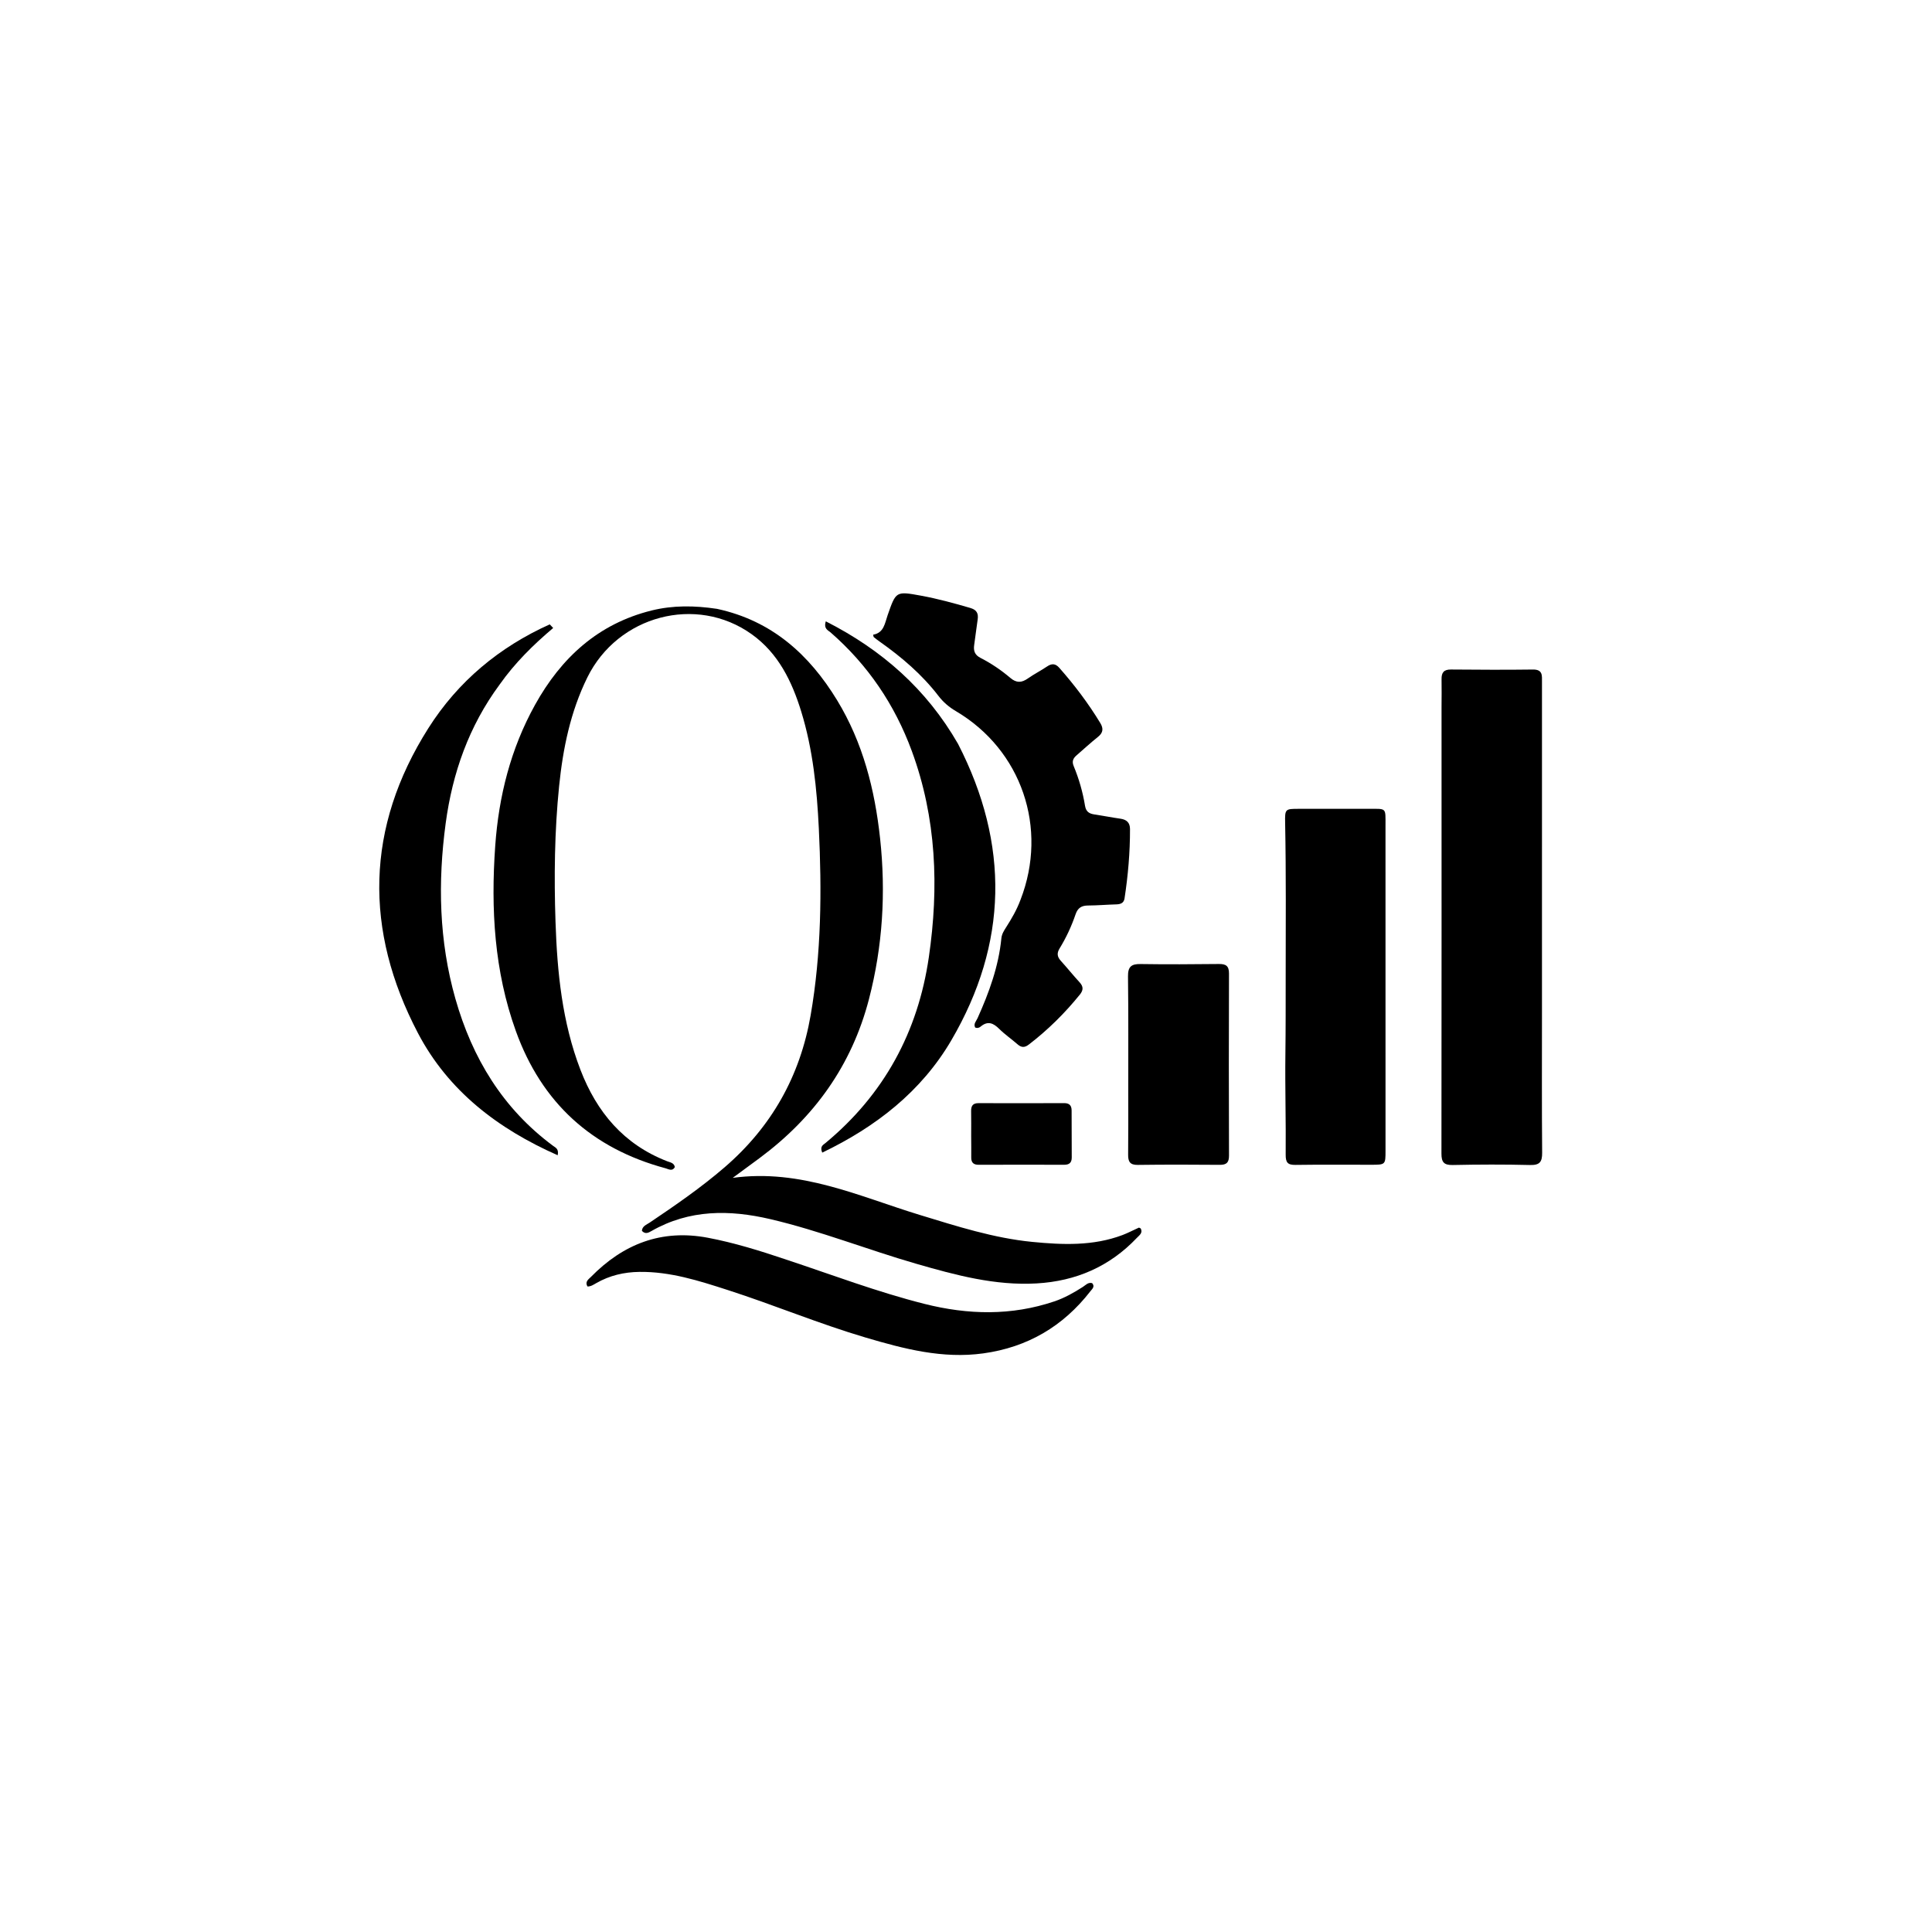
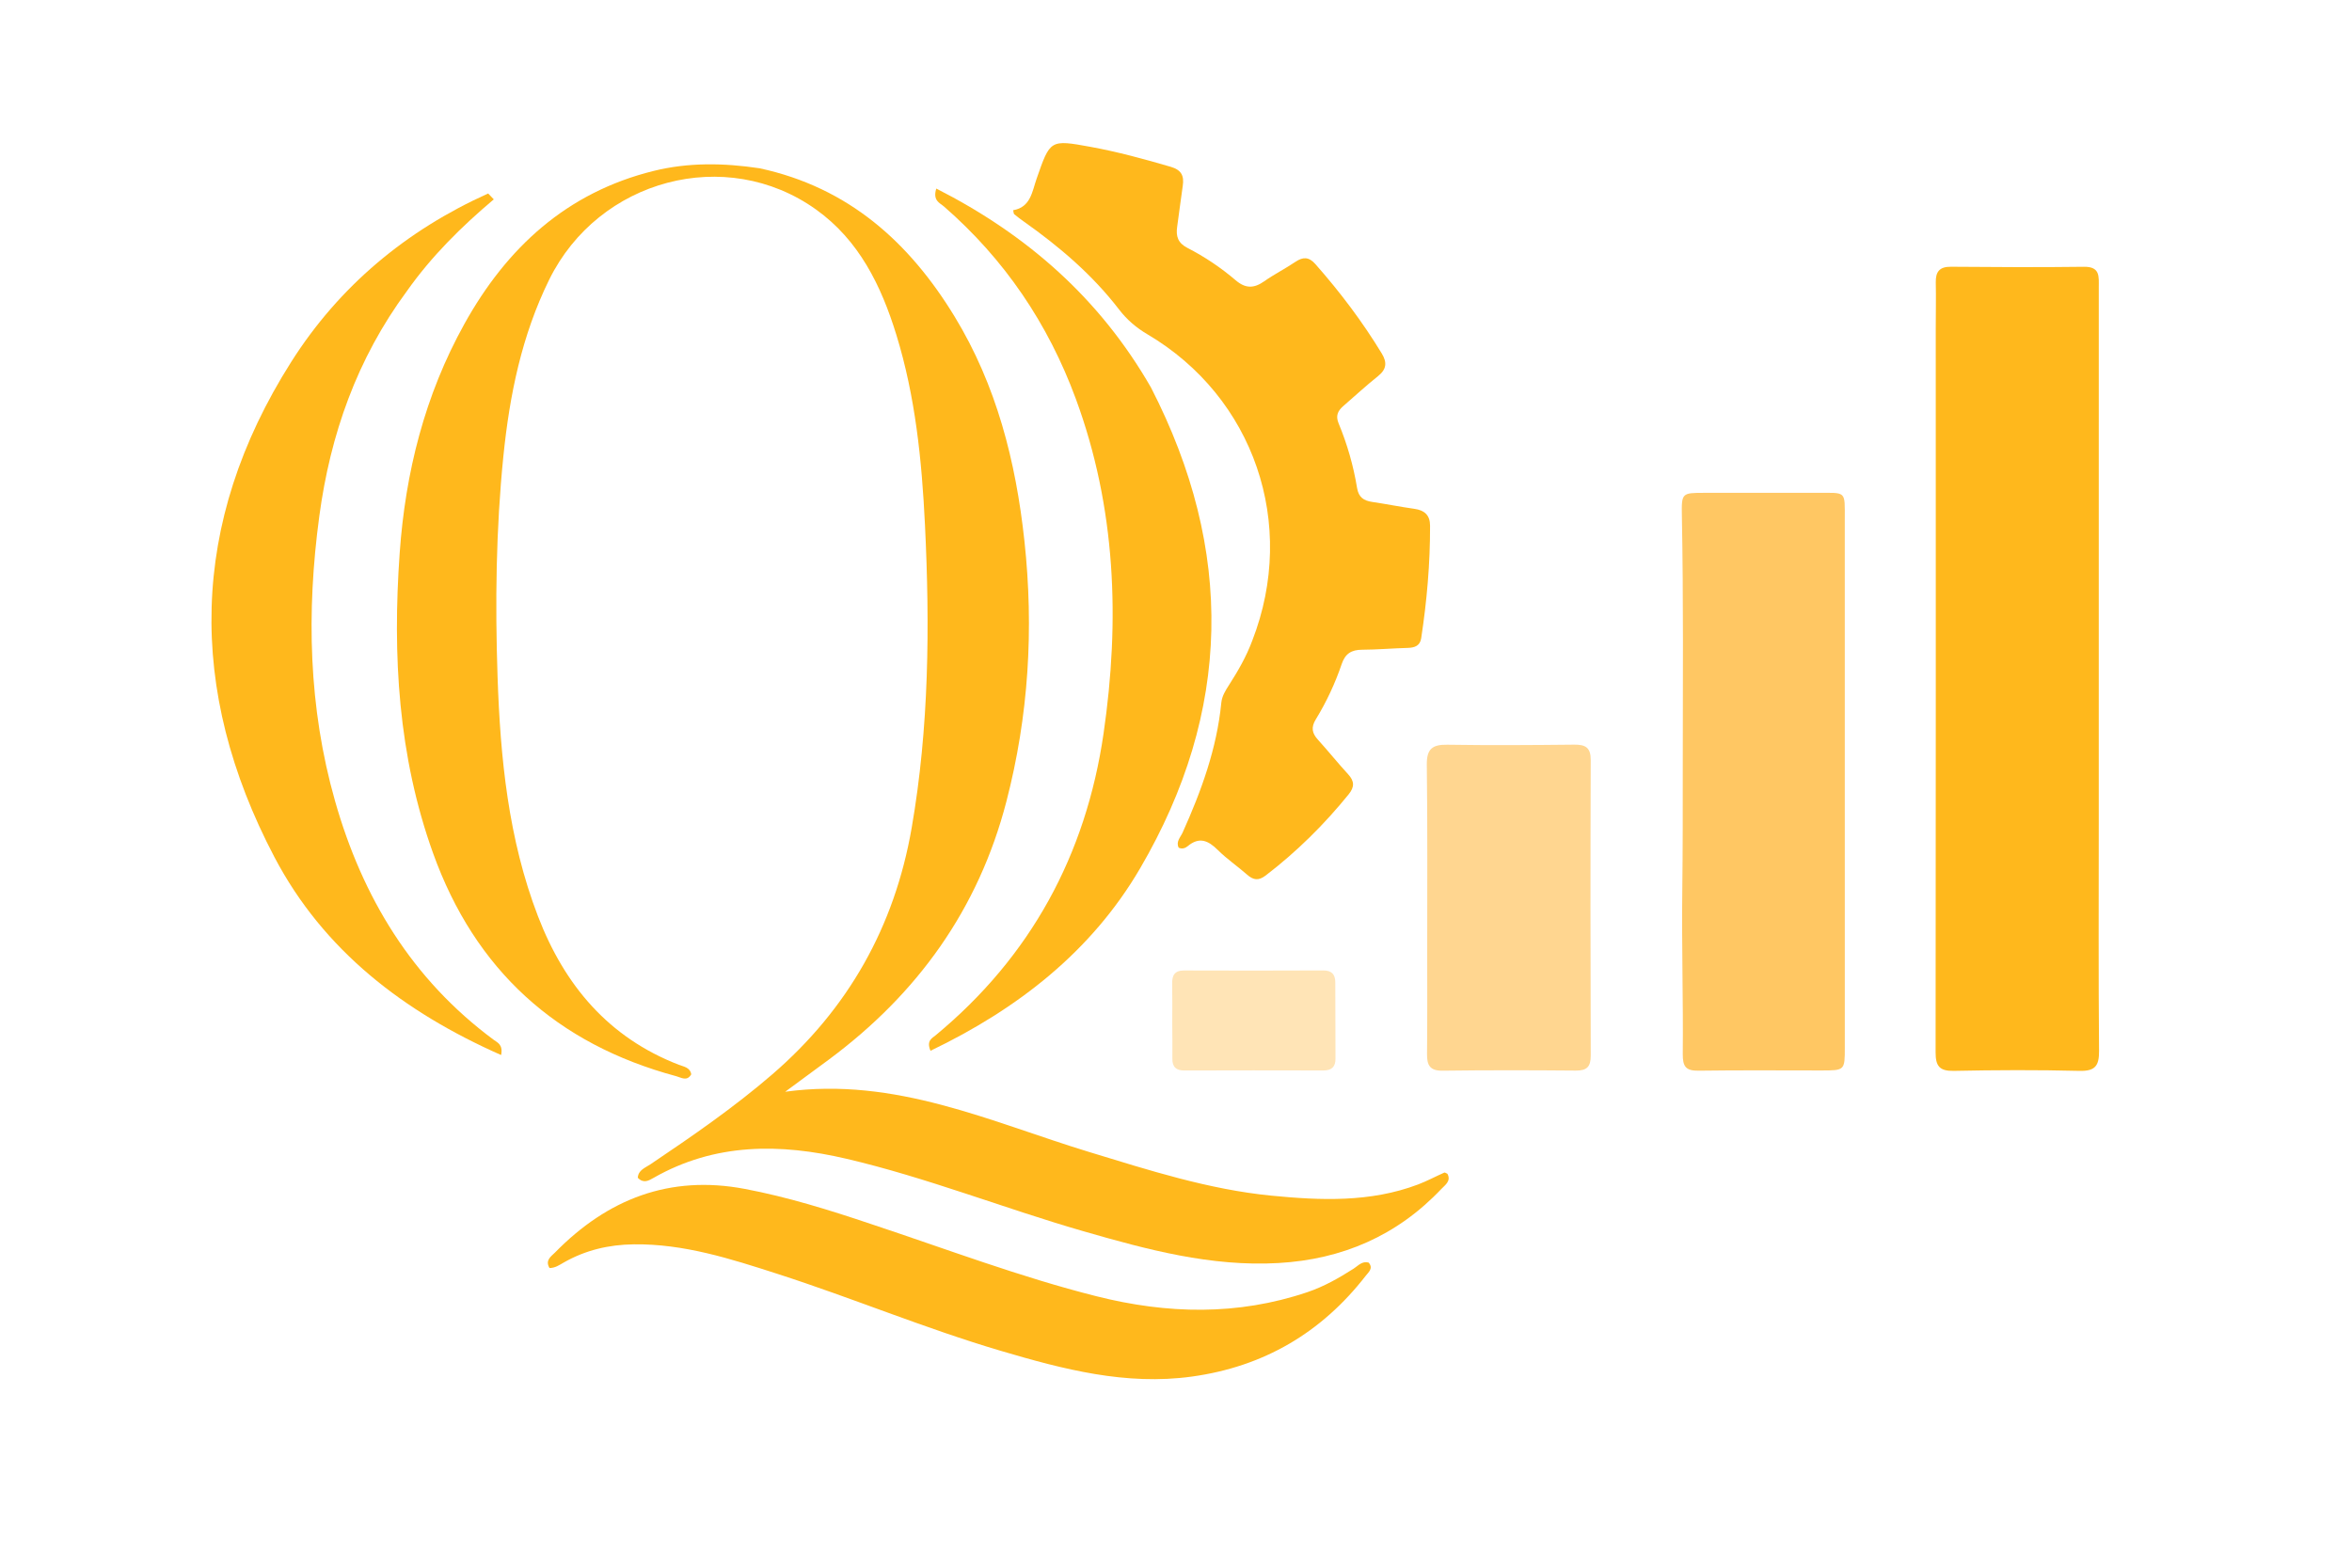
- <svg xmlns="http://www.w3.org/2000/svg" version="1.1" id="Layer_1" x="0px" y="0px" width="100%" viewBox="0 0 1024 1024" enable-background="new 0 0 1024 1024" xml:space="preserve">
-   <path fill="#000000" opacity="1" stroke="none" d=" M380.032,322.704   C409.105,328.978 428.919,346.911 443.673,371.122   C457.358,393.578 463.663,418.446 466.471,444.395   C469.582,473.151 467.85,501.498 460.578,529.529   C451.456,564.692 431.522,592.343 402.572,613.823   C398.177,617.084 393.759,620.316 388.354,624.296   C424.43,619.364 455.486,634.173 487.509,643.943   C507.114,649.924 526.652,656.22 547.098,658.229   C563.157,659.807 579.404,660.481 594.995,654.583   C597.924,653.474 600.703,651.971 603.574,650.7   C603.781,650.608 604.167,650.921 604.595,651.098   C605.866,653.464 603.856,654.727 602.604,656.051   C588.158,671.312 570.237,679.05 549.407,680.238   C527.411,681.493 506.518,675.846 485.688,669.839   C459.784,662.369 434.657,652.342 408.36,646.185   C386.688,641.111 365.426,640.969 345.346,652.439   C343.793,653.327 342.088,654.357 340.224,652.386   C340.374,649.859 342.665,649.132 344.334,648.008   C358.017,638.792 371.585,629.453 384.112,618.645   C408.94,597.224 424.061,570.362 429.652,538.147   C435.348,505.327 435.609,472.253 433.995,439.09   C432.973,418.085 430.871,397.254 424.649,377.072   C419.71,361.052 412.496,346.218 398.418,336.155   C369.059,315.168 327.47,326.239 311.302,359.06   C302.338,377.257 298.362,396.745 296.335,416.73   C293.911,440.64 293.631,464.641 294.434,488.612   C295.327,515.272 297.938,541.754 307.636,566.989   C316.286,589.497 330.624,606.575 353.618,615.489   C355.205,616.104 357.296,616.311 357.682,618.603   C356.304,621.021 354.383,619.653 352.802,619.227   C313.725,608.723 287.11,584.549 273.39,546.418   C261.955,514.636 260.118,481.765 262.474,448.411   C264.339,421.99 270.675,396.841 283.573,373.59   C297.414,348.64 317.013,330.589 345.383,323.567   C356.682,320.771 368.139,320.916 380.032,322.704  z" />
-   <path fill="#000000" opacity="1" stroke="none" d=" M764.046,375.001   C764.059,369.67 764.159,364.836 764.056,360.007   C763.982,356.515 765.242,354.825 768.994,354.857   C783.488,354.98 797.985,355.061 812.476,354.869   C817.777,354.798 817.281,358.094 817.28,361.508   C817.268,419.987 817.274,478.465 817.276,536.943   C817.276,561.601 817.157,586.26 817.37,610.915   C817.412,615.857 816.104,617.608 810.929,617.48   C797.276,617.142 783.605,617.195 769.949,617.478   C765.232,617.576 763.994,615.891 763.999,611.413   C764.091,532.776 764.055,454.138 764.046,375.001  z" />
-   <path fill="#000000" opacity="1" stroke="none" d=" M540.886,476.919   C555.66,438.844 541.418,397.451 506.653,376.928   C503.003,374.773 499.98,372.209 497.377,368.82   C488.675,357.494 477.922,348.315 466.301,340.109   C465.219,339.345 464.16,338.543 463.139,337.698   C462.938,337.532 462.965,337.089 462.793,336.397   C468.518,335.42 468.99,330.293 470.455,326.094   C474.891,313.38 474.814,313.276 488.102,315.709   C496.945,317.329 505.61,319.695 514.243,322.217   C517.76,323.245 518.664,325.177 518.168,328.457   C517.497,332.893 517,337.355 516.346,341.794   C515.888,344.907 516.597,347.118 519.707,348.711   C525.346,351.598 530.633,355.161 535.445,359.268   C538.712,362.056 541.456,361.941 544.785,359.598   C548.047,357.302 551.647,355.492 554.955,353.256   C557.458,351.565 559.384,351.62 561.454,353.965   C569.519,363.104 576.838,372.78 583.166,383.208   C584.92,386.099 584.732,388.338 581.96,390.553   C578.061,393.668 574.382,397.058 570.613,400.335   C568.842,401.875 568.01,403.473 569.06,406.003   C571.872,412.777 573.901,419.829 575.082,427.065   C575.587,430.152 577.234,431.249 580.006,431.661   C584.613,432.346 589.185,433.269 593.796,433.917   C597.101,434.381 598.915,435.975 598.924,439.417   C598.958,451.754 597.887,464.004 596.027,476.19   C595.657,478.616 593.95,479.279 591.675,479.339   C586.685,479.47 581.699,479.915 576.71,479.939   C573.247,479.955 571.227,481.196 570.07,484.612   C567.93,490.926 565.093,496.986 561.615,502.675   C560.002,505.312 560.377,507.194 562.317,509.329   C565.676,513.026 568.795,516.941 572.178,520.613   C574.258,522.871 574.279,524.769 572.35,527.151   C564.346,537.036 555.384,545.902 545.279,553.646   C542.917,555.457 541.231,555.197 539.171,553.387   C536.046,550.64 532.561,548.272 529.622,545.349   C526.492,542.235 523.562,540.926 519.769,544.105   C519.059,544.699 518.028,545.123 516.852,544.598   C515.852,542.644 517.433,541.193 518.125,539.652   C524.22,526.087 529.294,512.229 530.755,497.288   C530.975,495.044 532.147,493.231 533.316,491.398   C536.186,486.9 538.881,482.306 540.886,476.919  z" />
-   <path fill="#000000" opacity="1" stroke="none" d=" M724.956,428.69   C735.033,428.743 734.343,427.748 734.342,437.528   C734.337,494.969 734.349,552.409 734.353,609.85   C734.353,617.346 734.346,617.345 726.622,617.346   C713.302,617.347 699.981,617.231 686.664,617.421   C682.511,617.48 681.398,616.184 681.439,611.946   C681.61,594.142 681.059,576.33 681.286,558.527   C681.46,544.878 681.428,531.235 681.439,517.587   C681.461,490.465 681.674,463.343 681.149,436.222   C681.004,428.716 681.148,428.702 688.499,428.696   C700.487,428.686 712.475,428.692 724.956,428.69  z" />
-   <path fill="#000000" opacity="1" stroke="none" d=" M264.828,362.807   C248.494,384.923 239.819,409.689 236.226,436.326   C232.004,467.628 232.673,498.767 241.365,529.342   C250.309,560.8 266.494,587.586 293.175,607.338   C294.423,608.262 296.271,608.888 295.595,612.31   C263.884,598.298 237.6,578.197 221.554,547.625   C192.934,493.096 193.728,438.55 227.029,385.976   C242.743,361.165 264.669,342.936 291.366,330.927   C291.978,331.566 292.589,332.204 293.2,332.843   C282.687,341.731 272.946,351.308 264.828,362.807  z" />
-   <path fill="#000000" opacity="1" stroke="none" d=" M507.794,394.294   C535.165,447.536 534.171,500.147 504.239,551.347   C488.369,578.495 464.236,597.266 435.801,610.915   C434.398,607.6 436.316,606.822 437.469,605.867   C468.537,580.136 486.537,546.958 492.303,507.345   C497.693,470.32 496.373,433.611 483.262,398.015   C474.216,373.455 459.993,352.417 440.213,335.19   C438.842,333.996 436.468,333.279 437.689,329.319   C467.377,344.414 491.082,365.214 507.794,394.294  z" />
-   <path fill="#000000" opacity="1" stroke="none" d=" M597.994,579   C597.984,558.174 598.122,537.846 597.863,517.523   C597.797,512.389 599.602,510.884 604.518,510.962   C618.342,511.181 632.174,511.086 646.001,510.939   C649.695,510.9 651.407,511.882 651.392,515.985   C651.274,548.14 651.29,580.295 651.397,612.45   C651.409,616.133 650.154,617.42 646.484,617.387   C631.991,617.256 617.494,617.234 603.001,617.422   C598.868,617.475 597.895,615.628 597.936,611.988   C598.056,601.16 597.988,590.329 597.994,579  z" />
-   <path fill="#000000" opacity="1" stroke="none" d=" M416.414,667.51   C441.112,675.702 465.092,684.814 489.996,691.089   C513.106,696.912 536.043,697.455 558.861,689.753   C564.275,687.926 569.177,685.129 573.963,682.075   C575.446,681.129 576.703,679.511 578.859,680.086   C580.495,681.939 578.853,683.197 577.929,684.386   C563.457,703.023 544.592,714.085 521.153,717.322   C499.589,720.299 479.151,714.94 458.831,708.939   C434.072,701.627 410.227,691.628 385.671,683.724   C370.479,678.833 355.262,673.929 338.946,674.13   C330.725,674.231 323.14,676.024 316.037,680.077   C314.624,680.883 313.25,681.868 311.398,681.871   C309.861,679.299 311.963,678.059 313.196,676.802   C330.316,659.349 350.606,651.374 375.19,656.034   C389.134,658.677 402.626,662.868 416.414,667.51  z" />
-   <path fill="#000000" opacity="1" stroke="none" d=" M514.743,601.997   C514.74,597.343 514.805,593.187 514.716,589.034   C514.657,586.245 515.519,584.677 518.656,584.69   C533.779,584.753 548.903,584.742 564.026,584.678   C566.81,584.666 567.969,585.959 567.978,588.574   C568.005,596.882 568.026,605.191 568.044,613.5   C568.05,616.155 566.817,617.36 564.063,617.35   C548.94,617.297 533.816,617.317 518.693,617.359   C515.983,617.366 514.742,616.185 514.779,613.464   C514.828,609.809 514.762,606.152 514.743,601.997  z" />
+ <svg xmlns="http://www.w3.org/2000/svg" version="1.1" id="Layer_1" x="0px" y="0px" width="768" viewBox="0 0 768 512" enable-background="new 0 0 1024 1024" xml:space="preserve" height="512">
+   <defs id="defs9" />
+   <path fill="#ffb81c" opacity="1" stroke="none" d="m 248.067,54.967 c 29.073,6.274 48.887,24.207 63.641,48.418 13.685,22.456 19.99,47.324 22.798,73.273 3.111,28.755 1.38,57.103 -5.893,85.134 -9.122,35.163 -29.056,62.814 -58.006,84.294 -4.395,3.261 -8.813,6.493 -14.218,10.473 36.076,-4.932 67.132,9.877 99.155,19.647 19.605,5.981 39.143,12.277 59.589,14.286 16.059,1.578 32.306,2.252 47.896,-3.646 2.93,-1.108 5.709,-2.611 8.579,-3.883 0.207,-0.092 0.593,0.222 1.021,0.398 1.271,2.366 -0.739,3.629 -1.992,4.953 -14.445,15.261 -32.367,22.999 -53.197,24.188 -21.996,1.255 -42.889,-4.392 -63.718,-10.399 -25.904,-7.47 -51.032,-17.497 -77.329,-23.654 -21.671,-5.074 -42.934,-5.216 -63.014,6.254 -1.553,0.887 -3.258,1.917 -5.122,-0.054 0.15,-2.527 2.441,-3.254 4.11,-4.378 13.683,-9.215 27.251,-18.555 39.778,-29.363 24.827,-21.42 39.948,-48.282 45.54,-80.498 5.696,-32.819 5.957,-65.894 4.343,-99.057 -1.022,-21.005 -3.124,-41.836 -9.346,-62.018 -4.939,-16.021 -12.154,-30.854 -26.231,-40.917 -29.359,-20.987 -70.948,-9.916 -87.117,22.905 -8.964,18.197 -12.94,37.685 -14.967,57.67 -2.424,23.91 -2.705,47.911 -1.901,71.882 0.893,26.66 3.504,53.142 13.202,78.377 8.65,22.508 22.988,39.586 45.982,48.499 1.586,0.615 3.678,0.822 4.064,3.115 -1.378,2.417 -3.3,1.049 -4.881,0.624 -39.077,-10.504 -65.692,-34.679 -79.411,-72.81 -11.435,-31.782 -13.272,-64.653 -10.917,-98.007 1.866,-26.422 8.201,-51.57 21.1,-74.822 13.84,-24.95 33.44,-43.001 61.81,-50.022 11.299,-2.796 22.756,-2.651 34.649,-0.864 z" id="path1" />
+   <path fill="#ffb81c" opacity="1" stroke="none" d="m 632.081,107.264 c 0.013,-5.331 0.113,-10.165 0.01,-14.994 -0.074,-3.492 1.186,-5.182 4.938,-5.15 14.494,0.123 28.99,0.204 43.482,0.011 5.301,-0.07 4.805,3.225 4.804,6.64 -0.013,58.478 -0.006,116.957 -0.005,175.435 4.9e-4,24.658 -0.119,49.316 0.094,73.972 0.043,4.942 -1.266,6.693 -6.44,6.565 -13.653,-0.338 -27.324,-0.285 -40.98,-0.002 -4.717,0.098 -5.956,-1.586 -5.95,-6.064 0.092,-78.638 0.056,-157.275 0.047,-236.413 z" id="path2" />
+   <path fill="#ffb81c" opacity="1" stroke="none" d="m 408.92,209.181 c 14.774,-38.074 0.533,-79.468 -34.233,-99.991 -3.65,-2.155 -6.672,-4.719 -9.276,-8.108 -8.702,-11.326 -19.455,-20.505 -31.076,-28.711 -1.082,-0.764 -2.142,-1.566 -3.162,-2.411 -0.202,-0.167 -0.174,-0.61 -0.346,-1.302 5.725,-0.977 6.197,-6.104 7.662,-10.303 4.436,-12.715 4.359,-12.818 17.647,-10.385 8.844,1.619 17.508,3.986 26.142,6.508 3.517,1.028 4.421,2.96 3.925,6.239 -0.671,4.436 -1.168,8.898 -1.822,13.337 -0.459,3.114 0.25,5.324 3.361,6.917 5.639,2.887 10.926,6.451 15.738,10.558 3.267,2.788 6.01,2.673 9.34,0.33 3.262,-2.296 6.862,-4.106 10.17,-6.342 2.502,-1.691 4.429,-1.636 6.499,0.71 8.065,9.139 15.384,18.814 21.712,29.242 1.755,2.892 1.567,5.131 -1.206,7.346 -3.899,3.115 -7.578,6.505 -11.347,9.782 -1.771,1.54 -2.603,3.138 -1.553,5.668 2.812,6.774 4.84,13.827 6.022,21.062 0.504,3.087 2.152,4.184 4.924,4.596 4.607,0.685 9.179,1.608 13.79,2.256 3.305,0.464 5.119,2.058 5.128,5.5 0.033,12.337 -1.037,24.587 -2.897,36.773 -0.37,2.426 -2.077,3.089 -4.352,3.149 -4.991,0.131 -9.976,0.576 -14.966,0.6 -3.463,0.016 -5.482,1.258 -6.64,4.673 -2.14,6.315 -4.977,12.374 -8.455,18.064 -1.612,2.637 -1.238,4.518 0.703,6.654 3.359,3.696 6.478,7.611 9.861,11.284 2.08,2.258 2.101,4.156 0.172,6.538 -8.004,9.885 -16.965,18.751 -27.071,26.495 -2.362,1.811 -4.048,1.551 -6.108,-0.259 -3.126,-2.747 -6.61,-5.115 -9.549,-8.038 -3.13,-3.114 -6.06,-4.422 -9.853,-1.244 -0.71,0.595 -1.741,1.018 -2.917,0.493 -1,-1.954 0.581,-3.406 1.273,-4.946 6.095,-13.565 11.169,-27.423 12.63,-42.364 0.22,-2.244 1.392,-4.057 2.561,-5.89 2.87,-4.498 5.565,-9.092 7.57,-14.479 z" id="path3" style="stroke:none;stroke-opacity:1;stroke-width:0;stroke-dasharray:none" />
+   <path fill="#ffc763" opacity="1" stroke="none" d="m 592.991,160.953 c 10.076,0.052 9.386,-0.942 9.386,8.838 -0.004,57.441 0.007,114.881 0.011,172.322 4.8e-4,7.496 -0.006,7.495 -7.731,7.496 -13.32,9.7e-4 -26.641,-0.115 -39.958,0.075 -4.153,0.059 -5.266,-1.237 -5.225,-5.475 0.171,-17.804 -0.38,-35.616 -0.153,-53.418 0.174,-13.649 0.143,-27.292 0.154,-40.94 0.022,-27.123 0.234,-54.244 -0.29,-81.365 -0.145,-7.506 -9.1e-4,-7.519 7.35,-7.526 11.988,-0.01 23.975,-0.004 36.457,-0.006 z" id="path4" />
+   <path fill="#ffb81c" opacity="1" stroke="none" d="m 132.863,95.07 c -16.334,22.116 -25.009,46.882 -28.602,73.519 -4.222,31.302 -3.553,62.441 5.139,93.016 8.943,31.458 25.129,58.244 51.81,77.996 1.248,0.924 3.096,1.549 2.42,4.971 C 131.918,330.561 105.634,310.459 89.589,279.888 60.968,225.359 61.763,170.813 95.063,118.239 c 15.715,-24.81 37.64,-43.04 64.338,-55.048 0.611,0.639 1.222,1.277 1.833,1.916 -10.513,8.888 -20.253,18.465 -28.372,29.964 z" id="path5" />
+   <path fill="#ffb81c" opacity="1" stroke="none" d="m 375.829,126.557 c 27.371,53.242 26.377,105.853 -3.555,157.054 -15.87,27.148 -40.004,45.918 -68.438,59.568 -1.403,-3.315 0.515,-4.093 1.668,-5.048 31.068,-25.73 49.068,-58.909 54.834,-98.522 5.39,-37.025 4.07,-73.734 -9.041,-109.33 -9.046,-24.559 -23.269,-45.597 -43.049,-62.825 -1.371,-1.194 -3.745,-1.911 -2.523,-5.871 29.687,15.094 53.393,35.894 70.105,64.974 z" id="path6" />
+   <path fill="#ffd690" opacity="1" stroke="none" d="m 466.028,311.263 c -0.01,-20.826 0.128,-41.154 -0.131,-61.477 -0.065,-5.135 1.739,-6.639 6.655,-6.561 13.825,0.219 27.656,0.123 41.483,-0.023 3.695,-0.039 5.407,0.943 5.391,5.046 -0.118,32.155 -0.102,64.31 0.004,96.465 0.012,3.683 -1.243,4.97 -4.912,4.937 -14.494,-0.13 -28.99,-0.152 -43.483,0.035 -4.134,0.053 -5.106,-1.794 -5.066,-5.434 0.12,-10.828 0.053,-21.658 0.058,-32.988 z" id="path7" />
+   <path fill="#ffb81c" opacity="1" stroke="none" d="m 284.449,399.773 c 24.697,8.192 48.677,17.304 73.582,23.579 23.11,5.823 46.047,6.365 68.865,-1.336 5.414,-1.827 10.316,-4.624 15.102,-7.678 1.482,-0.946 2.74,-2.564 4.896,-1.989 1.636,1.854 -0.006,3.111 -0.93,4.3 -14.472,18.637 -33.337,29.699 -56.776,32.936 -21.564,2.978 -42.002,-2.381 -62.322,-8.383 -24.759,-7.312 -48.604,-17.311 -73.16,-25.215 -15.192,-4.89 -30.409,-9.794 -46.725,-9.594 -8.221,0.101 -15.805,1.894 -22.909,5.947 -1.412,0.806 -2.787,1.791 -4.639,1.793 -1.537,-2.571 0.565,-3.812 1.798,-5.069 17.12,-17.453 37.41,-25.428 61.994,-20.768 13.945,2.643 27.436,6.834 41.224,11.476 z" id="path8" />
+   <path fill="#ffe4b6" opacity="1" stroke="none" d="m 382.778,334.26 c -0.003,-4.654 0.062,-8.81 -0.027,-12.963 -0.059,-2.789 0.802,-4.357 3.94,-4.344 15.123,0.063 30.247,0.052 45.37,-0.012 2.784,-0.012 3.943,1.282 3.952,3.896 0.027,8.309 0.048,16.617 0.066,24.926 0.006,2.656 -1.227,3.86 -3.981,3.851 -15.123,-0.053 -30.247,-0.033 -45.37,0.009 -2.71,0.007 -3.951,-1.174 -3.914,-3.895 0.05,-3.655 -0.017,-7.312 -0.035,-11.467 z" id="path9" />
</svg>
